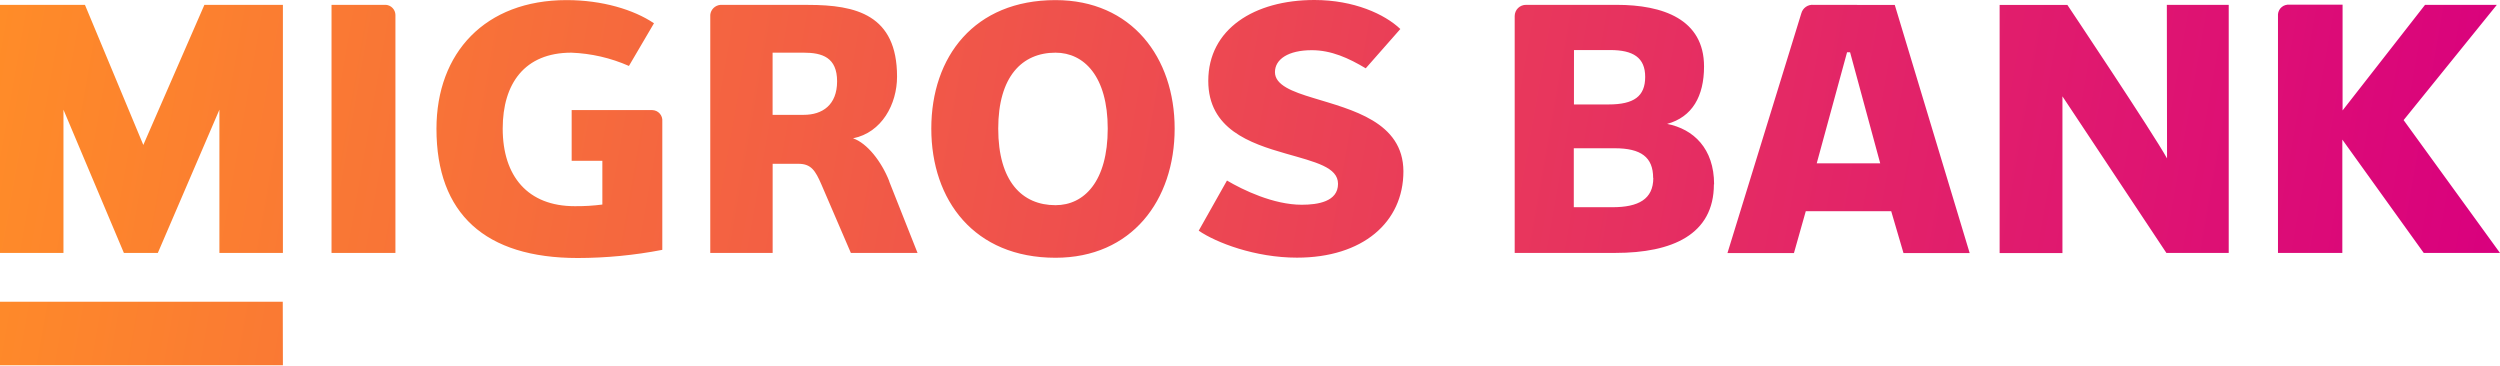
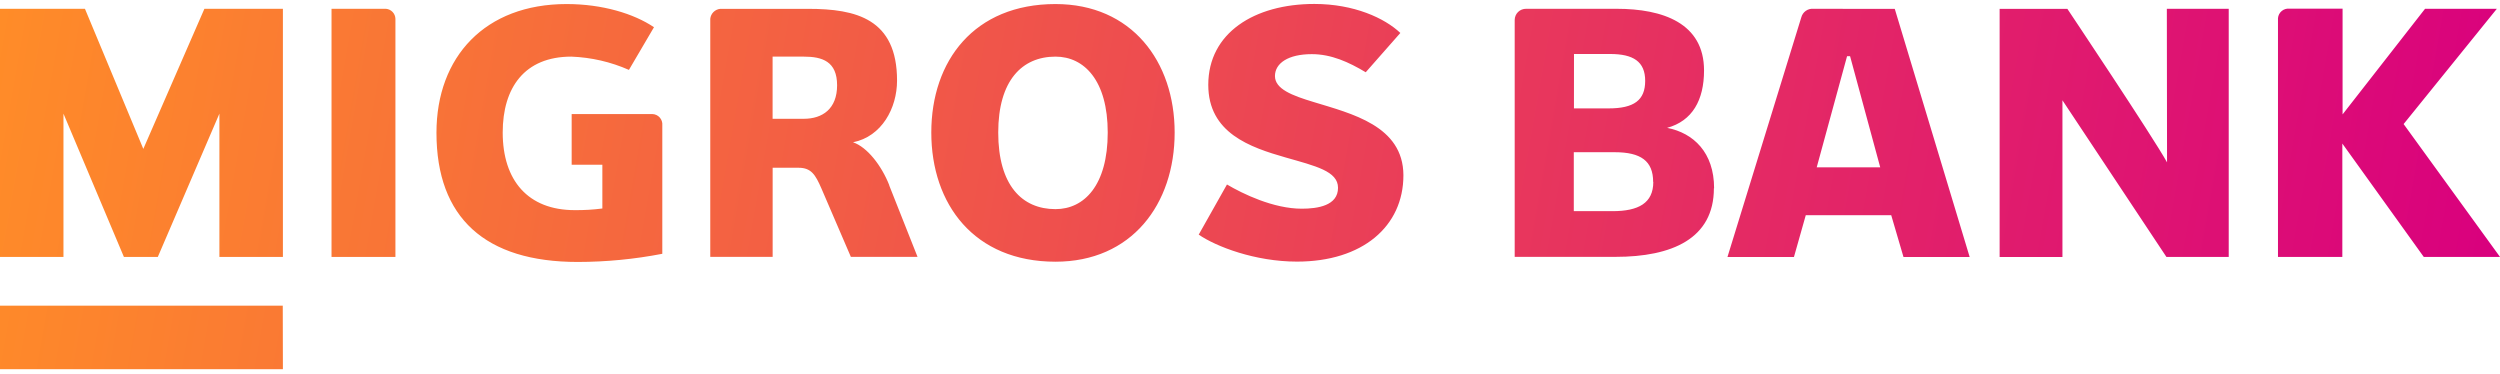
- <svg xmlns="http://www.w3.org/2000/svg" preserveAspectRatio="none" width="100%" height="100%" overflow="visible" style="display: block;" viewBox="0 0 200.625 29.31" fill="none">
+ <svg xmlns="http://www.w3.org/2000/svg" width="201" height="30" viewBox="0 0 200.625 29.31" fill="none">
  <path id="Vector" d="M200.625 20.3H194.507L187.972 11.203V20.3H182.808V1.136C182.818 1.026 182.849 0.919 182.901 0.821C182.953 0.723 183.023 0.636 183.109 0.566C183.194 0.495 183.292 0.442 183.398 0.41C183.504 0.377 183.615 0.366 183.725 0.377H187.992V8.863L194.61 0.389H200.371L192.89 9.638L200.625 20.3ZM173.905 12.712C172.773 10.662 165.908 0.397 165.908 0.397H160.47V20.308H165.511V7.731L173.854 20.3H178.855V0.389H173.889L173.905 12.712ZM152.056 0.397L158.066 20.308H152.755L151.77 16.951H144.913L143.964 20.308H138.628L144.556 1.069C144.613 0.857 144.743 0.673 144.924 0.548C145.104 0.424 145.323 0.368 145.541 0.389L152.056 0.397ZM150.888 13.11L148.469 4.195H148.226L145.791 13.11H150.888ZM137.54 14.79C137.54 18.83 134.187 20.296 129.638 20.296H121.554V1.283C121.555 1.164 121.579 1.047 121.625 0.937C121.671 0.828 121.739 0.728 121.824 0.645C121.909 0.562 122.01 0.497 122.12 0.453C122.231 0.409 122.349 0.387 122.468 0.389H129.746C133.428 0.389 136.749 1.533 136.749 5.335C136.749 7.719 135.808 9.391 133.786 9.943C135.903 10.357 137.556 11.918 137.556 14.79H137.54ZM126.309 8.382H129.09C131.128 8.382 132.026 7.727 132.026 6.173C132.026 4.62 131.065 4.016 129.213 4.016H126.313L126.309 8.382ZM132.665 14.281C132.665 12.605 131.68 11.898 129.583 11.898H126.297V16.629H129.404C131.482 16.629 132.677 15.986 132.677 14.281H132.665ZM22.692 24.213H0V29.31H22.703L22.692 24.213ZM71.356 14.552L73.632 20.296H68.281L65.922 14.814C65.437 13.698 65.099 13.145 64.078 13.145H62.005V20.296H56.999V1.188C57.02 0.984 57.11 0.794 57.255 0.649C57.4 0.505 57.59 0.414 57.794 0.393H64.861C68.698 0.393 71.988 1.188 71.988 6.15C71.988 8.366 70.76 10.639 68.456 11.1C69.584 11.485 70.74 12.955 71.368 14.556L71.356 14.552ZM67.177 6.527C67.177 4.608 65.985 4.227 64.503 4.227H62.001V9.216H64.503C66.001 9.216 67.177 8.422 67.177 6.527ZM30.974 0.389H26.605V20.3H31.733V1.188C31.727 0.985 31.646 0.791 31.506 0.644C31.366 0.496 31.177 0.406 30.974 0.389ZM52.343 8.835H45.876V12.903H48.339V16.415C47.602 16.51 46.861 16.554 46.118 16.546C42.372 16.546 40.342 14.162 40.342 10.317C40.342 6.718 42.094 4.227 45.848 4.227C47.443 4.287 49.012 4.648 50.472 5.292L52.482 1.867C50.857 0.775 48.339 0.008 45.467 0.008C38.94 0.008 35.026 4.227 35.026 10.337C35.026 17.166 38.94 20.705 46.364 20.705C48.642 20.702 50.914 20.483 53.15 20.05V9.741C53.161 9.628 53.148 9.513 53.113 9.405C53.077 9.297 53.02 9.197 52.944 9.112C52.869 9.027 52.776 8.958 52.673 8.911C52.569 8.863 52.457 8.837 52.343 8.835ZM94.266 10.317C94.266 16.081 90.81 20.685 84.704 20.685C78.185 20.685 74.737 16.081 74.737 10.317C74.737 4.553 78.185 0.008 84.704 0.008C90.81 0.008 94.266 4.608 94.266 10.317ZM88.895 10.317C88.895 6.146 87.008 4.227 84.704 4.227C82.019 4.227 80.108 6.146 80.108 10.317C80.108 14.556 82.019 16.466 84.704 16.466C87.008 16.466 88.895 14.556 88.895 10.317ZM105.405 7.866C103.685 7.349 102.315 6.821 102.315 5.788C102.315 4.755 103.383 4.028 105.27 4.028C106.836 4.028 108.234 4.664 109.6 5.482L112.377 2.328C111.122 1.136 108.659 0 105.477 0C100.662 0 96.964 2.328 96.964 6.491C96.964 10.357 100.309 11.501 103.181 12.323C105.564 13.006 107.376 13.415 107.376 14.754C107.376 16.184 105.751 16.431 104.464 16.431C102.196 16.431 99.733 15.239 98.465 14.488L96.197 18.512C97.591 19.47 100.718 20.677 104.083 20.677C109.342 20.677 112.624 17.853 112.624 13.745C112.608 9.769 108.452 8.803 105.405 7.866ZM11.501 11.632L6.817 0.389H0V20.3H5.093V8.803L9.943 20.3H12.665L17.607 8.803V20.3H22.703V0.389H16.403L11.501 11.632Z" fill="url(#paint0_linear_0_75)" />
  <defs>
    <linearGradient id="paint0_linear_0_75" x1="0.548" y1="-2.717" x2="198.527" y2="32.194" gradientUnits="userSpaceOnUse">
      <stop stop-color="#FF8C28" />
      <stop offset="1" stop-color="#D9007E" />
    </linearGradient>
  </defs>
</svg>
